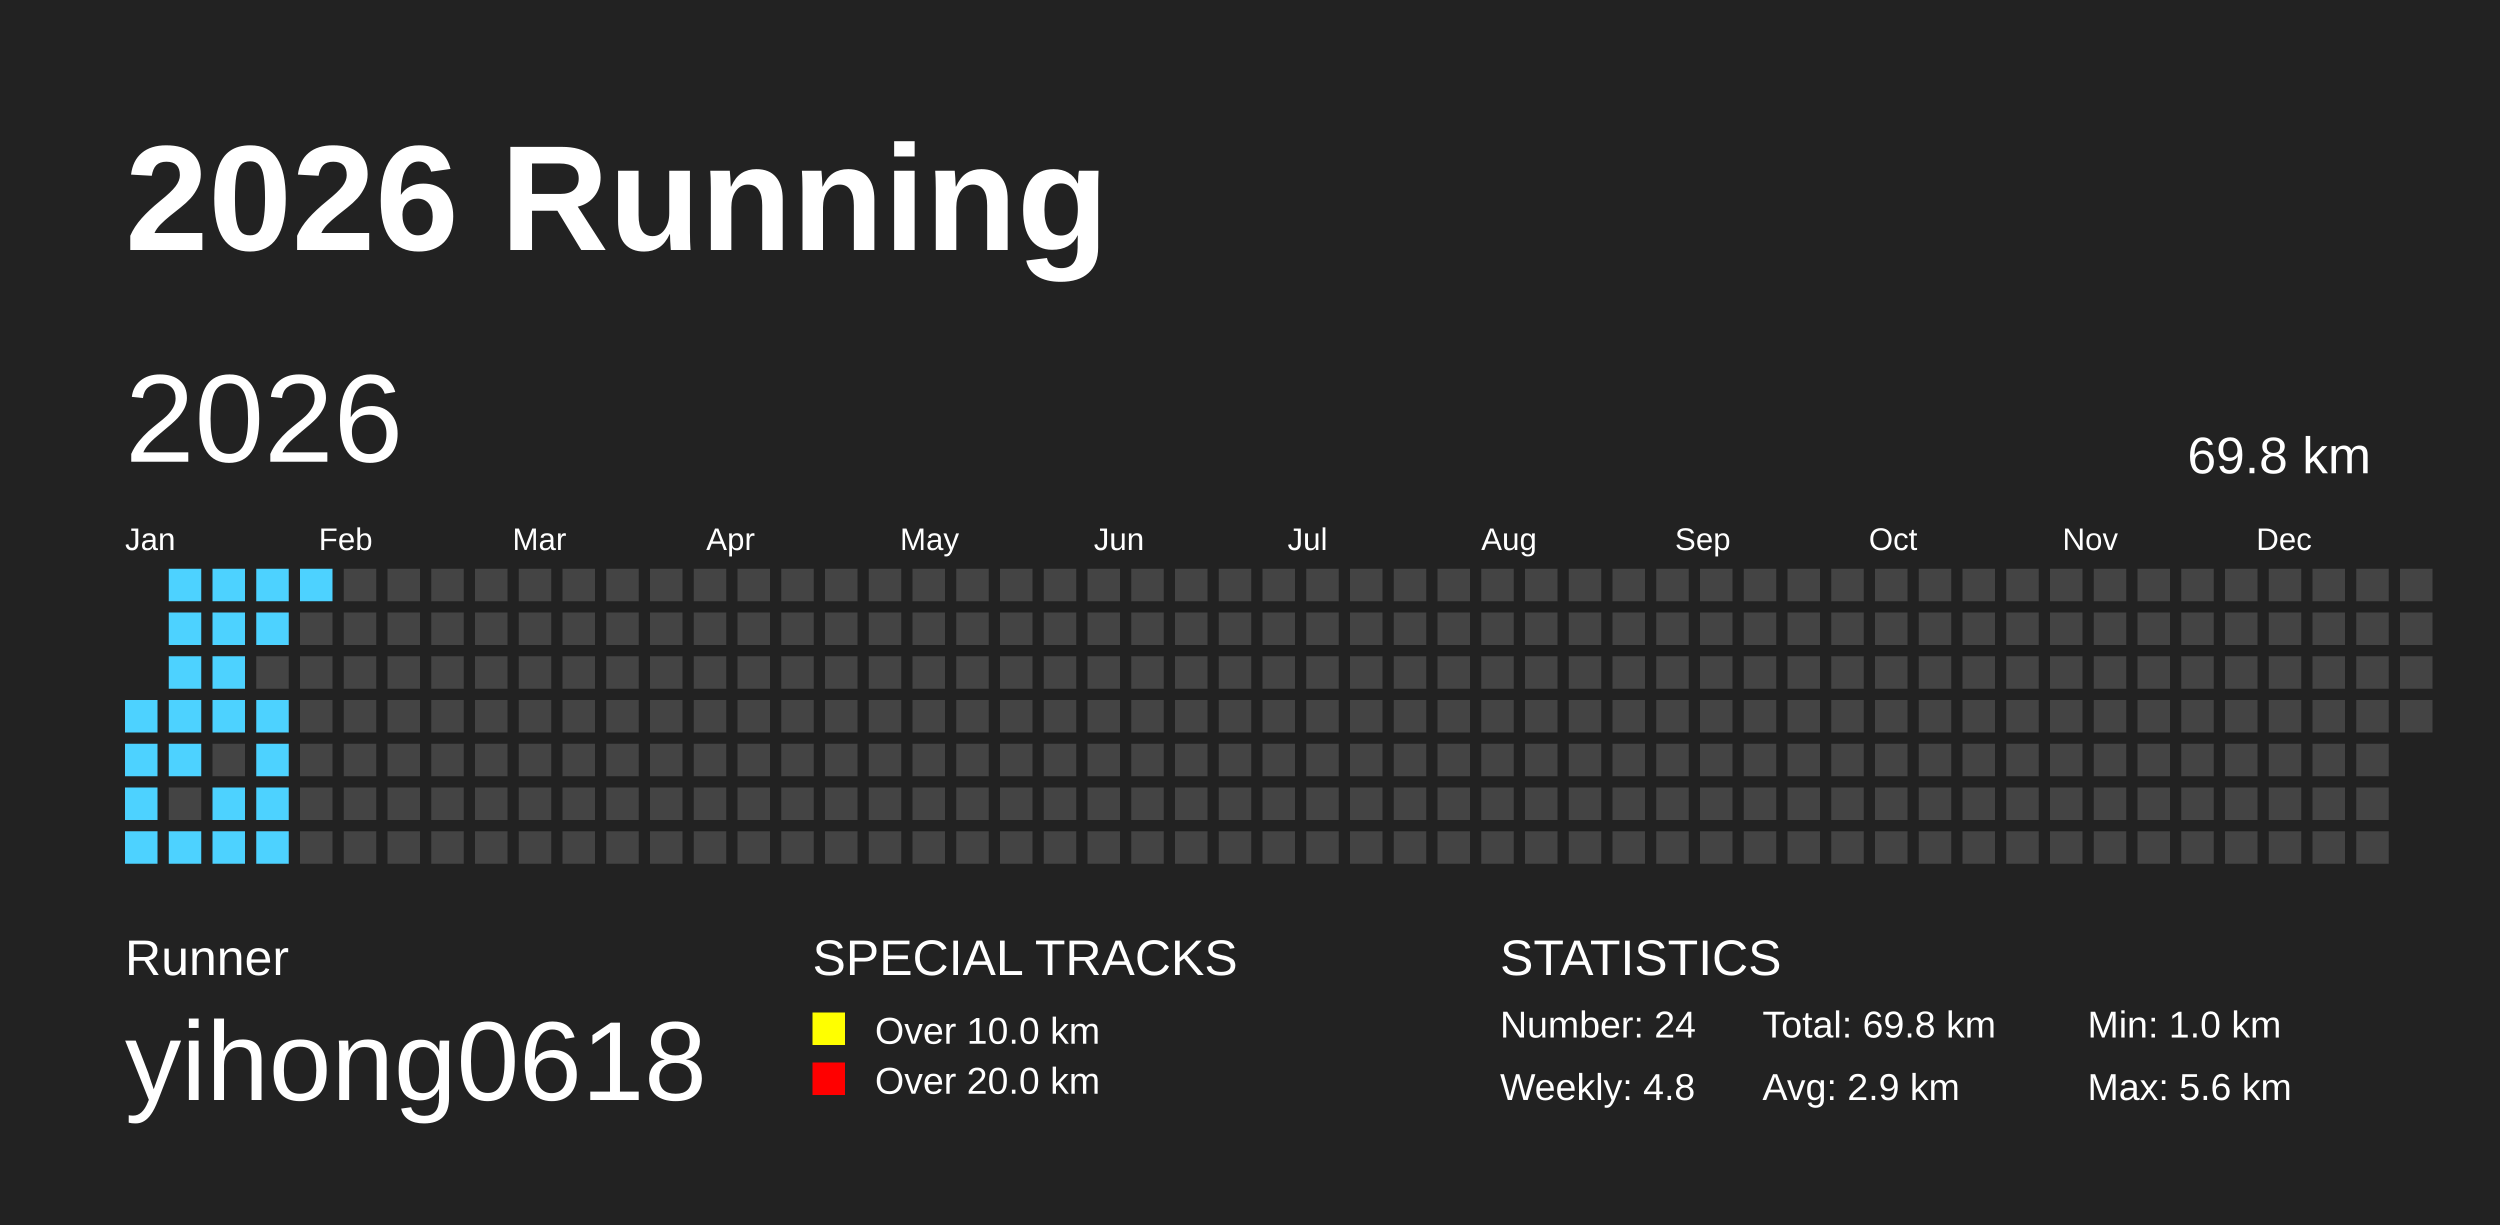
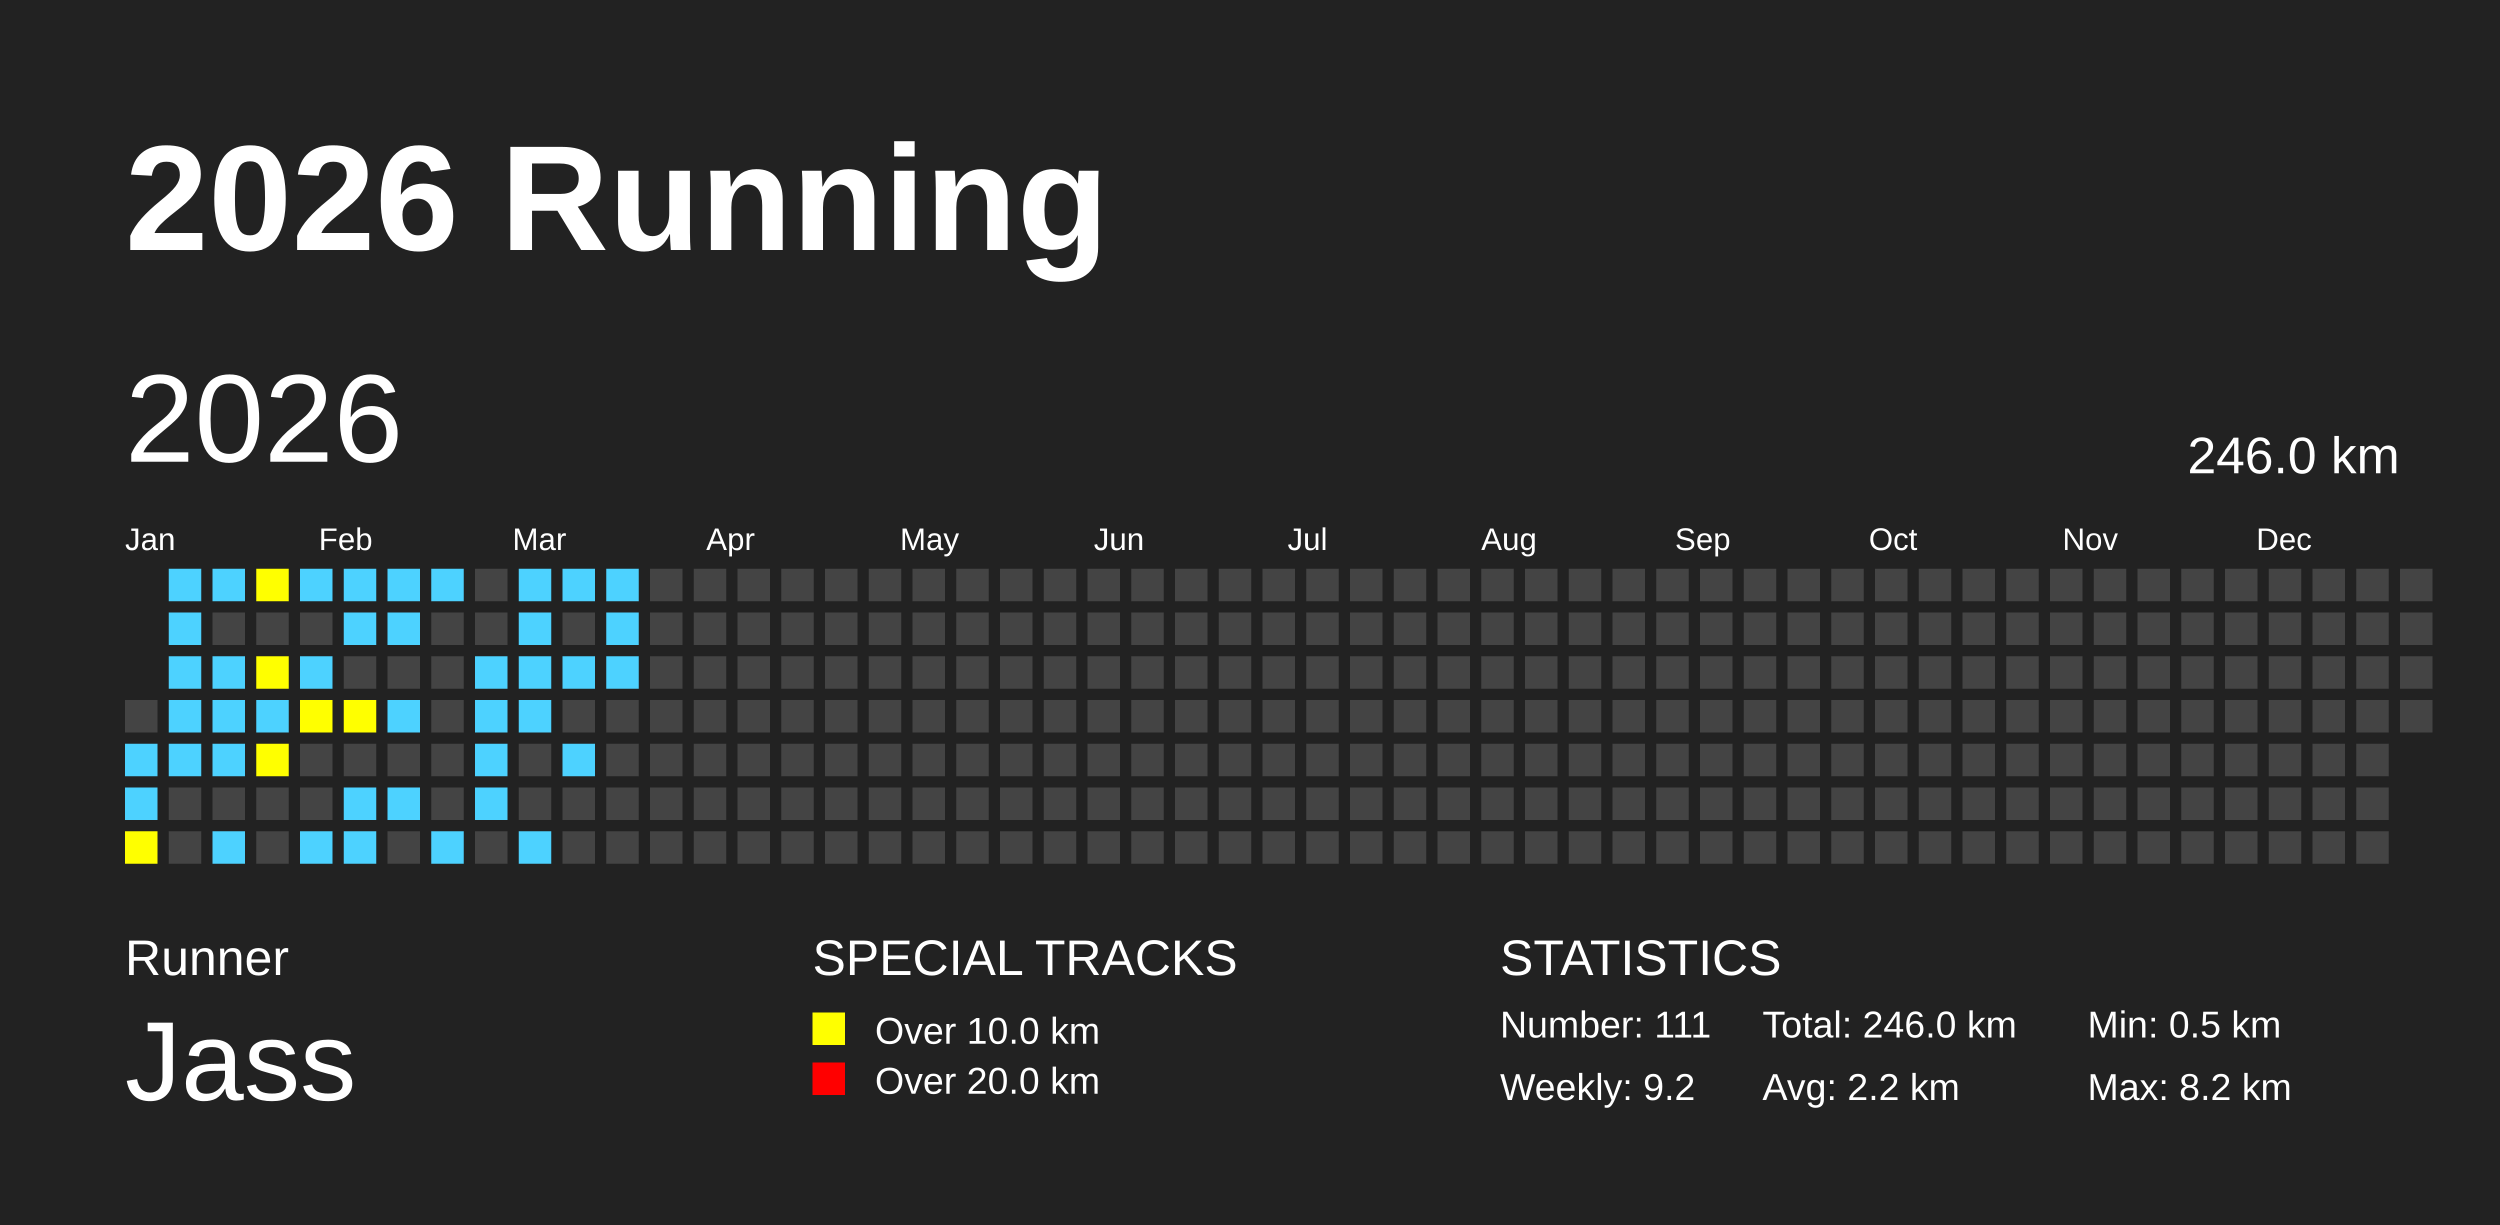
<svg xmlns="http://www.w3.org/2000/svg" baseProfile="full" height="98mm" version="1.1" viewBox="0,0,200,98" width="200mm">
  <defs />
  <rect fill="#222222" height="98" width="200" x="0" y="0" />
  <text fill="#FFFFFF" style="font-size:12px; font-family:Arial; font-weight:bold;" x="10" y="20">2026 Running</text>
  <text fill="#FFFFFF" style="font-size:4px; font-family:Arial" x="10" y="78">Runner</text>
-   <text fill="#FFFFFF" style="font-size:9px; font-family:Arial" x="10" y="88">yihong0618</text>
+   <text fill="#FFFFFF" style="font-size:9px; font-family:Arial" x="10" y="88">Jass</text>
  <text fill="#FFFFFF" style="font-size:4px; font-family:Arial" x="65" y="78">SPECIAL TRACKS</text>
  <rect fill="yellow" height="2.6" width="2.6" x="65" y="81" />
  <text fill="#FFFFFF" style="font-size:3px; font-family:Arial" x="70" y="83.5">Over 10.0 km</text>
  <rect fill="red" height="2.6" width="2.6" x="65" y="85" />
  <text fill="#FFFFFF" style="font-size:3px; font-family:Arial" x="70" y="87.5">Over 20.0 km</text>
  <text fill="#FFFFFF" style="font-size:4px; font-family:Arial" x="120" y="78">STATISTICS</text>
-   <text fill="#FFFFFF" style="font-size:3px; font-family:Arial" x="120" y="83">Number: 24</text>
-   <text fill="#FFFFFF" style="font-size:3px; font-family:Arial" x="120" y="88">Weekly: 4.8</text>
-   <text fill="#FFFFFF" style="font-size:3px; font-family:Arial" x="141" y="83">Total: 69.8 km</text>
-   <text fill="#FFFFFF" style="font-size:3px; font-family:Arial" x="141" y="88">Avg: 2.9 km</text>
-   <text fill="#FFFFFF" style="font-size:3px; font-family:Arial" x="167" y="83">Min: 1.0 km</text>
-   <text fill="#FFFFFF" style="font-size:3px; font-family:Arial" x="167" y="88">Max: 5.6 km</text>
+   <text fill="#FFFFFF" style="font-size:3px; font-family:Arial" x="120" y="83">Number: 111</text>
+   <text fill="#FFFFFF" style="font-size:3px; font-family:Arial" x="120" y="88">Weekly: 9.2</text>
+   <text fill="#FFFFFF" style="font-size:3px; font-family:Arial" x="141" y="83">Total: 246.0 km</text>
+   <text fill="#FFFFFF" style="font-size:3px; font-family:Arial" x="141" y="88">Avg: 2.2 km</text>
+   <text fill="#FFFFFF" style="font-size:3px; font-family:Arial" x="167" y="83">Min: 0.5 km</text>
+   <text fill="#FFFFFF" style="font-size:3px; font-family:Arial" x="167" y="88">Max: 8.2 km</text>
  <text dominant-baseline="hanging" fill="#FFFFFF" style="font-size:10.0px; font-family:Arial;" x="10" y="30">2026</text>
-   <text dominant-baseline="hanging" fill="#FFFFFF" style="font-size:4.125px; font-family:Arial;" x="175" y="35">69.8 km</text>
+   <text dominant-baseline="hanging" fill="#FFFFFF" style="font-size:4.125px; font-family:Arial;" x="175" y="35">246.0 km</text>
  <text fill="#FFFFFF" style="font-size:2.5px; font-family:Arial" x="10.0" y="44">Jan</text>
  <text fill="#FFFFFF" style="font-size:2.5px; font-family:Arial" x="25.5" y="44">Feb</text>
  <text fill="#FFFFFF" style="font-size:2.5px; font-family:Arial" x="41.0" y="44">Mar</text>
  <text fill="#FFFFFF" style="font-size:2.5px; font-family:Arial" x="56.5" y="44">Apr</text>
  <text fill="#FFFFFF" style="font-size:2.5px; font-family:Arial" x="72.0" y="44">May</text>
  <text fill="#FFFFFF" style="font-size:2.5px; font-family:Arial" x="87.5" y="44">Jun</text>
  <text fill="#FFFFFF" style="font-size:2.5px; font-family:Arial" x="103.0" y="44">Jul</text>
  <text fill="#FFFFFF" style="font-size:2.5px; font-family:Arial" x="118.5" y="44">Aug</text>
  <text fill="#FFFFFF" style="font-size:2.5px; font-family:Arial" x="134.0" y="44">Sep</text>
  <text fill="#FFFFFF" style="font-size:2.5px; font-family:Arial" x="149.5" y="44">Oct</text>
  <text fill="#FFFFFF" style="font-size:2.5px; font-family:Arial" x="165.0" y="44">Nov</text>
  <text fill="#FFFFFF" style="font-size:2.5px; font-family:Arial" x="180.5" y="44">Dec</text>
-   <rect fill="#4DD2FF" height="2.6" width="2.6" x="10.0" y="56.0" />
+   <rect fill="#444444" height="2.6" width="2.6" x="10.0" y="56.0" />
  <rect fill="#4DD2FF" height="2.6" width="2.6" x="10.0" y="59.5" />
  <rect fill="#4DD2FF" height="2.6" width="2.6" x="10.0" y="63.0" />
-   <rect fill="#4DD2FF" height="2.6" width="2.6" x="10.0" y="66.5" />
+   <rect fill="yellow" height="2.6" width="2.6" x="10.0" y="66.5" />
  <rect fill="#4DD2FF" height="2.6" width="2.6" x="13.5" y="45.5" />
  <rect fill="#4DD2FF" height="2.6" width="2.6" x="13.5" y="49.0" />
  <rect fill="#4DD2FF" height="2.6" width="2.6" x="13.5" y="52.5" />
  <rect fill="#4DD2FF" height="2.6" width="2.6" x="13.5" y="56.0" />
  <rect fill="#4DD2FF" height="2.6" width="2.6" x="13.5" y="59.5" />
  <rect fill="#444444" height="2.6" width="2.6" x="13.5" y="63.0" />
-   <rect fill="#4DD2FF" height="2.6" width="2.6" x="13.5" y="66.5" />
+   <rect fill="#444444" height="2.6" width="2.6" x="13.5" y="66.5" />
  <rect fill="#4DD2FF" height="2.6" width="2.6" x="17.0" y="45.5" />
-   <rect fill="#4DD2FF" height="2.6" width="2.6" x="17.0" y="49.0" />
+   <rect fill="#444444" height="2.6" width="2.6" x="17.0" y="49.0" />
  <rect fill="#4DD2FF" height="2.6" width="2.6" x="17.0" y="52.5" />
  <rect fill="#4DD2FF" height="2.6" width="2.6" x="17.0" y="56.0" />
-   <rect fill="#444444" height="2.6" width="2.6" x="17.0" y="59.5" />
-   <rect fill="#4DD2FF" height="2.6" width="2.6" x="17.0" y="63.0" />
+   <rect fill="#4DD2FF" height="2.6" width="2.6" x="17.0" y="59.5" />
+   <rect fill="#444444" height="2.6" width="2.6" x="17.0" y="63.0" />
  <rect fill="#4DD2FF" height="2.6" width="2.6" x="17.0" y="66.5" />
-   <rect fill="#4DD2FF" height="2.6" width="2.6" x="20.5" y="45.5" />
-   <rect fill="#4DD2FF" height="2.6" width="2.6" x="20.5" y="49.0" />
-   <rect fill="#444444" height="2.6" width="2.6" x="20.5" y="52.5" />
+   <rect fill="yellow" height="2.6" width="2.6" x="20.5" y="45.5" />
+   <rect fill="#444444" height="2.6" width="2.6" x="20.5" y="49.0" />
+   <rect fill="yellow" height="2.6" width="2.6" x="20.5" y="52.5" />
  <rect fill="#4DD2FF" height="2.6" width="2.6" x="20.5" y="56.0" />
-   <rect fill="#4DD2FF" height="2.6" width="2.6" x="20.5" y="59.5" />
-   <rect fill="#4DD2FF" height="2.6" width="2.6" x="20.5" y="63.0" />
-   <rect fill="#4DD2FF" height="2.6" width="2.6" x="20.5" y="66.5" />
+   <rect fill="yellow" height="2.6" width="2.6" x="20.5" y="59.5" />
+   <rect fill="#444444" height="2.6" width="2.6" x="20.5" y="63.0" />
+   <rect fill="#444444" height="2.6" width="2.6" x="20.5" y="66.5" />
  <rect fill="#4DD2FF" height="2.6" width="2.6" x="24.0" y="45.5" />
  <rect fill="#444444" height="2.6" width="2.6" x="24.0" y="49.0" />
-   <rect fill="#444444" height="2.6" width="2.6" x="24.0" y="52.5" />
-   <rect fill="#444444" height="2.6" width="2.6" x="24.0" y="56.0" />
+   <rect fill="#4DD2FF" height="2.6" width="2.6" x="24.0" y="52.5" />
+   <rect fill="yellow" height="2.6" width="2.6" x="24.0" y="56.0" />
  <rect fill="#444444" height="2.6" width="2.6" x="24.0" y="59.5" />
  <rect fill="#444444" height="2.6" width="2.6" x="24.0" y="63.0" />
-   <rect fill="#444444" height="2.6" width="2.6" x="24.0" y="66.5" />
-   <rect fill="#444444" height="2.6" width="2.6" x="27.5" y="45.5" />
-   <rect fill="#444444" height="2.6" width="2.6" x="27.5" y="49.0" />
+   <rect fill="#4DD2FF" height="2.6" width="2.6" x="24.0" y="66.5" />
+   <rect fill="#4DD2FF" height="2.6" width="2.6" x="27.5" y="45.5" />
+   <rect fill="#4DD2FF" height="2.6" width="2.6" x="27.5" y="49.0" />
  <rect fill="#444444" height="2.6" width="2.6" x="27.5" y="52.5" />
-   <rect fill="#444444" height="2.6" width="2.6" x="27.5" y="56.0" />
+   <rect fill="yellow" height="2.6" width="2.6" x="27.5" y="56.0" />
  <rect fill="#444444" height="2.6" width="2.6" x="27.5" y="59.5" />
-   <rect fill="#444444" height="2.6" width="2.6" x="27.5" y="63.0" />
-   <rect fill="#444444" height="2.6" width="2.6" x="27.5" y="66.5" />
-   <rect fill="#444444" height="2.6" width="2.6" x="31.0" y="45.5" />
-   <rect fill="#444444" height="2.6" width="2.6" x="31.0" y="49.0" />
+   <rect fill="#4DD2FF" height="2.6" width="2.6" x="27.5" y="63.0" />
+   <rect fill="#4DD2FF" height="2.6" width="2.6" x="27.5" y="66.5" />
+   <rect fill="#4DD2FF" height="2.6" width="2.6" x="31.0" y="45.5" />
+   <rect fill="#4DD2FF" height="2.6" width="2.6" x="31.0" y="49.0" />
  <rect fill="#444444" height="2.6" width="2.6" x="31.0" y="52.5" />
-   <rect fill="#444444" height="2.6" width="2.6" x="31.0" y="56.0" />
+   <rect fill="#4DD2FF" height="2.6" width="2.6" x="31.0" y="56.0" />
  <rect fill="#444444" height="2.6" width="2.6" x="31.0" y="59.5" />
-   <rect fill="#444444" height="2.6" width="2.6" x="31.0" y="63.0" />
+   <rect fill="#4DD2FF" height="2.6" width="2.6" x="31.0" y="63.0" />
  <rect fill="#444444" height="2.6" width="2.6" x="31.0" y="66.5" />
-   <rect fill="#444444" height="2.6" width="2.6" x="34.5" y="45.5" />
+   <rect fill="#4DD2FF" height="2.6" width="2.6" x="34.5" y="45.5" />
  <rect fill="#444444" height="2.6" width="2.6" x="34.5" y="49.0" />
  <rect fill="#444444" height="2.6" width="2.6" x="34.5" y="52.5" />
  <rect fill="#444444" height="2.6" width="2.6" x="34.5" y="56.0" />
  <rect fill="#444444" height="2.6" width="2.6" x="34.5" y="59.5" />
  <rect fill="#444444" height="2.6" width="2.6" x="34.5" y="63.0" />
-   <rect fill="#444444" height="2.6" width="2.6" x="34.5" y="66.5" />
+   <rect fill="#4DD2FF" height="2.6" width="2.6" x="34.5" y="66.5" />
  <rect fill="#444444" height="2.6" width="2.6" x="38.0" y="45.5" />
  <rect fill="#444444" height="2.6" width="2.6" x="38.0" y="49.0" />
-   <rect fill="#444444" height="2.6" width="2.6" x="38.0" y="52.5" />
-   <rect fill="#444444" height="2.6" width="2.6" x="38.0" y="56.0" />
-   <rect fill="#444444" height="2.6" width="2.6" x="38.0" y="59.5" />
-   <rect fill="#444444" height="2.6" width="2.6" x="38.0" y="63.0" />
+   <rect fill="#4DD2FF" height="2.6" width="2.6" x="38.0" y="52.5" />
+   <rect fill="#4DD2FF" height="2.6" width="2.6" x="38.0" y="56.0" />
+   <rect fill="#4DD2FF" height="2.6" width="2.6" x="38.0" y="59.5" />
+   <rect fill="#4DD2FF" height="2.6" width="2.6" x="38.0" y="63.0" />
  <rect fill="#444444" height="2.6" width="2.6" x="38.0" y="66.5" />
-   <rect fill="#444444" height="2.6" width="2.6" x="41.5" y="45.5" />
-   <rect fill="#444444" height="2.6" width="2.6" x="41.5" y="49.0" />
-   <rect fill="#444444" height="2.6" width="2.6" x="41.5" y="52.5" />
-   <rect fill="#444444" height="2.6" width="2.6" x="41.5" y="56.0" />
+   <rect fill="#4DD2FF" height="2.6" width="2.6" x="41.5" y="45.5" />
+   <rect fill="#4DD2FF" height="2.6" width="2.6" x="41.5" y="49.0" />
+   <rect fill="#4DD2FF" height="2.6" width="2.6" x="41.5" y="52.5" />
+   <rect fill="#4DD2FF" height="2.6" width="2.6" x="41.5" y="56.0" />
  <rect fill="#444444" height="2.6" width="2.6" x="41.5" y="59.5" />
  <rect fill="#444444" height="2.6" width="2.6" x="41.5" y="63.0" />
-   <rect fill="#444444" height="2.6" width="2.6" x="41.5" y="66.5" />
-   <rect fill="#444444" height="2.6" width="2.6" x="45.0" y="45.5" />
+   <rect fill="#4DD2FF" height="2.6" width="2.6" x="41.5" y="66.5" />
+   <rect fill="#4DD2FF" height="2.6" width="2.6" x="45.0" y="45.5" />
  <rect fill="#444444" height="2.6" width="2.6" x="45.0" y="49.0" />
-   <rect fill="#444444" height="2.6" width="2.6" x="45.0" y="52.5" />
+   <rect fill="#4DD2FF" height="2.6" width="2.6" x="45.0" y="52.5" />
  <rect fill="#444444" height="2.6" width="2.6" x="45.0" y="56.0" />
-   <rect fill="#444444" height="2.6" width="2.6" x="45.0" y="59.5" />
+   <rect fill="#4DD2FF" height="2.6" width="2.6" x="45.0" y="59.5" />
  <rect fill="#444444" height="2.6" width="2.6" x="45.0" y="63.0" />
  <rect fill="#444444" height="2.6" width="2.6" x="45.0" y="66.5" />
-   <rect fill="#444444" height="2.6" width="2.6" x="48.5" y="45.5" />
-   <rect fill="#444444" height="2.6" width="2.6" x="48.5" y="49.0" />
-   <rect fill="#444444" height="2.6" width="2.6" x="48.5" y="52.5" />
+   <rect fill="#4DD2FF" height="2.6" width="2.6" x="48.5" y="45.5" />
+   <rect fill="#4DD2FF" height="2.6" width="2.6" x="48.5" y="49.0" />
+   <rect fill="#4DD2FF" height="2.6" width="2.6" x="48.5" y="52.5" />
  <rect fill="#444444" height="2.6" width="2.6" x="48.5" y="56.0" />
  <rect fill="#444444" height="2.6" width="2.6" x="48.5" y="59.5" />
  <rect fill="#444444" height="2.6" width="2.6" x="48.5" y="63.0" />
  <rect fill="#444444" height="2.6" width="2.6" x="48.5" y="66.5" />
  <rect fill="#444444" height="2.6" width="2.6" x="52.0" y="45.5" />
  <rect fill="#444444" height="2.6" width="2.6" x="52.0" y="49.0" />
  <rect fill="#444444" height="2.6" width="2.6" x="52.0" y="52.5" />
  <rect fill="#444444" height="2.6" width="2.6" x="52.0" y="56.0" />
  <rect fill="#444444" height="2.6" width="2.6" x="52.0" y="59.5" />
  <rect fill="#444444" height="2.6" width="2.6" x="52.0" y="63.0" />
  <rect fill="#444444" height="2.6" width="2.6" x="52.0" y="66.5" />
  <rect fill="#444444" height="2.6" width="2.6" x="55.5" y="45.5" />
  <rect fill="#444444" height="2.6" width="2.6" x="55.5" y="49.0" />
  <rect fill="#444444" height="2.6" width="2.6" x="55.5" y="52.5" />
  <rect fill="#444444" height="2.6" width="2.6" x="55.5" y="56.0" />
  <rect fill="#444444" height="2.6" width="2.6" x="55.5" y="59.5" />
  <rect fill="#444444" height="2.6" width="2.6" x="55.5" y="63.0" />
  <rect fill="#444444" height="2.6" width="2.6" x="55.5" y="66.5" />
  <rect fill="#444444" height="2.6" width="2.6" x="59.0" y="45.5" />
  <rect fill="#444444" height="2.6" width="2.6" x="59.0" y="49.0" />
  <rect fill="#444444" height="2.6" width="2.6" x="59.0" y="52.5" />
  <rect fill="#444444" height="2.6" width="2.6" x="59.0" y="56.0" />
  <rect fill="#444444" height="2.6" width="2.6" x="59.0" y="59.5" />
  <rect fill="#444444" height="2.6" width="2.6" x="59.0" y="63.0" />
  <rect fill="#444444" height="2.6" width="2.6" x="59.0" y="66.5" />
  <rect fill="#444444" height="2.6" width="2.6" x="62.5" y="45.5" />
  <rect fill="#444444" height="2.6" width="2.6" x="62.5" y="49.0" />
  <rect fill="#444444" height="2.6" width="2.6" x="62.5" y="52.5" />
  <rect fill="#444444" height="2.6" width="2.6" x="62.5" y="56.0" />
  <rect fill="#444444" height="2.6" width="2.6" x="62.5" y="59.5" />
  <rect fill="#444444" height="2.6" width="2.6" x="62.5" y="63.0" />
  <rect fill="#444444" height="2.6" width="2.6" x="62.5" y="66.5" />
  <rect fill="#444444" height="2.6" width="2.6" x="66.0" y="45.5" />
  <rect fill="#444444" height="2.6" width="2.6" x="66.0" y="49.0" />
  <rect fill="#444444" height="2.6" width="2.6" x="66.0" y="52.5" />
  <rect fill="#444444" height="2.6" width="2.6" x="66.0" y="56.0" />
  <rect fill="#444444" height="2.6" width="2.6" x="66.0" y="59.5" />
  <rect fill="#444444" height="2.6" width="2.6" x="66.0" y="63.0" />
  <rect fill="#444444" height="2.6" width="2.6" x="66.0" y="66.5" />
  <rect fill="#444444" height="2.6" width="2.6" x="69.5" y="45.5" />
  <rect fill="#444444" height="2.6" width="2.6" x="69.5" y="49.0" />
  <rect fill="#444444" height="2.6" width="2.6" x="69.5" y="52.5" />
  <rect fill="#444444" height="2.6" width="2.6" x="69.5" y="56.0" />
  <rect fill="#444444" height="2.6" width="2.6" x="69.5" y="59.5" />
  <rect fill="#444444" height="2.6" width="2.6" x="69.5" y="63.0" />
  <rect fill="#444444" height="2.6" width="2.6" x="69.5" y="66.5" />
  <rect fill="#444444" height="2.6" width="2.6" x="73.0" y="45.5" />
  <rect fill="#444444" height="2.6" width="2.6" x="73.0" y="49.0" />
  <rect fill="#444444" height="2.6" width="2.6" x="73.0" y="52.5" />
  <rect fill="#444444" height="2.6" width="2.6" x="73.0" y="56.0" />
  <rect fill="#444444" height="2.6" width="2.6" x="73.0" y="59.5" />
  <rect fill="#444444" height="2.6" width="2.6" x="73.0" y="63.0" />
  <rect fill="#444444" height="2.6" width="2.6" x="73.0" y="66.5" />
  <rect fill="#444444" height="2.6" width="2.6" x="76.5" y="45.5" />
  <rect fill="#444444" height="2.6" width="2.6" x="76.5" y="49.0" />
  <rect fill="#444444" height="2.6" width="2.6" x="76.5" y="52.5" />
  <rect fill="#444444" height="2.6" width="2.6" x="76.5" y="56.0" />
  <rect fill="#444444" height="2.6" width="2.6" x="76.5" y="59.5" />
  <rect fill="#444444" height="2.6" width="2.6" x="76.5" y="63.0" />
  <rect fill="#444444" height="2.6" width="2.6" x="76.5" y="66.5" />
  <rect fill="#444444" height="2.6" width="2.6" x="80.0" y="45.5" />
  <rect fill="#444444" height="2.6" width="2.6" x="80.0" y="49.0" />
  <rect fill="#444444" height="2.6" width="2.6" x="80.0" y="52.5" />
  <rect fill="#444444" height="2.6" width="2.6" x="80.0" y="56.0" />
  <rect fill="#444444" height="2.6" width="2.6" x="80.0" y="59.5" />
  <rect fill="#444444" height="2.6" width="2.6" x="80.0" y="63.0" />
  <rect fill="#444444" height="2.6" width="2.6" x="80.0" y="66.5" />
  <rect fill="#444444" height="2.6" width="2.6" x="83.5" y="45.5" />
  <rect fill="#444444" height="2.6" width="2.6" x="83.5" y="49.0" />
  <rect fill="#444444" height="2.6" width="2.6" x="83.5" y="52.5" />
  <rect fill="#444444" height="2.6" width="2.6" x="83.5" y="56.0" />
  <rect fill="#444444" height="2.6" width="2.6" x="83.5" y="59.5" />
  <rect fill="#444444" height="2.6" width="2.6" x="83.5" y="63.0" />
  <rect fill="#444444" height="2.6" width="2.6" x="83.5" y="66.5" />
  <rect fill="#444444" height="2.6" width="2.6" x="87.0" y="45.5" />
  <rect fill="#444444" height="2.6" width="2.6" x="87.0" y="49.0" />
  <rect fill="#444444" height="2.6" width="2.6" x="87.0" y="52.5" />
  <rect fill="#444444" height="2.6" width="2.6" x="87.0" y="56.0" />
  <rect fill="#444444" height="2.6" width="2.6" x="87.0" y="59.5" />
  <rect fill="#444444" height="2.6" width="2.6" x="87.0" y="63.0" />
  <rect fill="#444444" height="2.6" width="2.6" x="87.0" y="66.5" />
  <rect fill="#444444" height="2.6" width="2.6" x="90.5" y="45.5" />
  <rect fill="#444444" height="2.6" width="2.6" x="90.5" y="49.0" />
  <rect fill="#444444" height="2.6" width="2.6" x="90.5" y="52.5" />
  <rect fill="#444444" height="2.6" width="2.6" x="90.5" y="56.0" />
  <rect fill="#444444" height="2.6" width="2.6" x="90.5" y="59.5" />
  <rect fill="#444444" height="2.6" width="2.6" x="90.5" y="63.0" />
  <rect fill="#444444" height="2.6" width="2.6" x="90.5" y="66.5" />
  <rect fill="#444444" height="2.6" width="2.6" x="94.0" y="45.5" />
  <rect fill="#444444" height="2.6" width="2.6" x="94.0" y="49.0" />
  <rect fill="#444444" height="2.6" width="2.6" x="94.0" y="52.5" />
  <rect fill="#444444" height="2.6" width="2.6" x="94.0" y="56.0" />
  <rect fill="#444444" height="2.6" width="2.6" x="94.0" y="59.5" />
  <rect fill="#444444" height="2.6" width="2.6" x="94.0" y="63.0" />
  <rect fill="#444444" height="2.6" width="2.6" x="94.0" y="66.5" />
  <rect fill="#444444" height="2.6" width="2.6" x="97.5" y="45.5" />
  <rect fill="#444444" height="2.6" width="2.6" x="97.5" y="49.0" />
  <rect fill="#444444" height="2.6" width="2.6" x="97.5" y="52.5" />
  <rect fill="#444444" height="2.6" width="2.6" x="97.5" y="56.0" />
  <rect fill="#444444" height="2.6" width="2.6" x="97.5" y="59.5" />
  <rect fill="#444444" height="2.6" width="2.6" x="97.5" y="63.0" />
  <rect fill="#444444" height="2.6" width="2.6" x="97.5" y="66.5" />
  <rect fill="#444444" height="2.6" width="2.6" x="101.0" y="45.5" />
  <rect fill="#444444" height="2.6" width="2.6" x="101.0" y="49.0" />
  <rect fill="#444444" height="2.6" width="2.6" x="101.0" y="52.5" />
  <rect fill="#444444" height="2.6" width="2.6" x="101.0" y="56.0" />
  <rect fill="#444444" height="2.6" width="2.6" x="101.0" y="59.5" />
  <rect fill="#444444" height="2.6" width="2.6" x="101.0" y="63.0" />
  <rect fill="#444444" height="2.6" width="2.6" x="101.0" y="66.5" />
  <rect fill="#444444" height="2.6" width="2.6" x="104.5" y="45.5" />
  <rect fill="#444444" height="2.6" width="2.6" x="104.5" y="49.0" />
  <rect fill="#444444" height="2.6" width="2.6" x="104.5" y="52.5" />
  <rect fill="#444444" height="2.6" width="2.6" x="104.5" y="56.0" />
  <rect fill="#444444" height="2.6" width="2.6" x="104.5" y="59.5" />
  <rect fill="#444444" height="2.6" width="2.6" x="104.5" y="63.0" />
  <rect fill="#444444" height="2.6" width="2.6" x="104.5" y="66.5" />
  <rect fill="#444444" height="2.6" width="2.6" x="108.0" y="45.5" />
  <rect fill="#444444" height="2.6" width="2.6" x="108.0" y="49.0" />
  <rect fill="#444444" height="2.6" width="2.6" x="108.0" y="52.5" />
  <rect fill="#444444" height="2.6" width="2.6" x="108.0" y="56.0" />
  <rect fill="#444444" height="2.6" width="2.6" x="108.0" y="59.5" />
  <rect fill="#444444" height="2.6" width="2.6" x="108.0" y="63.0" />
  <rect fill="#444444" height="2.6" width="2.6" x="108.0" y="66.5" />
  <rect fill="#444444" height="2.6" width="2.6" x="111.5" y="45.5" />
  <rect fill="#444444" height="2.6" width="2.6" x="111.5" y="49.0" />
  <rect fill="#444444" height="2.6" width="2.6" x="111.5" y="52.5" />
  <rect fill="#444444" height="2.6" width="2.6" x="111.5" y="56.0" />
  <rect fill="#444444" height="2.6" width="2.6" x="111.5" y="59.5" />
  <rect fill="#444444" height="2.6" width="2.6" x="111.5" y="63.0" />
  <rect fill="#444444" height="2.6" width="2.6" x="111.5" y="66.5" />
  <rect fill="#444444" height="2.6" width="2.6" x="115.0" y="45.5" />
  <rect fill="#444444" height="2.6" width="2.6" x="115.0" y="49.0" />
  <rect fill="#444444" height="2.6" width="2.6" x="115.0" y="52.5" />
  <rect fill="#444444" height="2.6" width="2.6" x="115.0" y="56.0" />
  <rect fill="#444444" height="2.6" width="2.6" x="115.0" y="59.5" />
  <rect fill="#444444" height="2.6" width="2.6" x="115.0" y="63.0" />
  <rect fill="#444444" height="2.6" width="2.6" x="115.0" y="66.5" />
  <rect fill="#444444" height="2.6" width="2.6" x="118.5" y="45.5" />
  <rect fill="#444444" height="2.6" width="2.6" x="118.5" y="49.0" />
  <rect fill="#444444" height="2.6" width="2.6" x="118.5" y="52.5" />
  <rect fill="#444444" height="2.6" width="2.6" x="118.5" y="56.0" />
  <rect fill="#444444" height="2.6" width="2.6" x="118.5" y="59.5" />
  <rect fill="#444444" height="2.6" width="2.6" x="118.5" y="63.0" />
  <rect fill="#444444" height="2.6" width="2.6" x="118.5" y="66.5" />
  <rect fill="#444444" height="2.6" width="2.6" x="122.0" y="45.5" />
  <rect fill="#444444" height="2.6" width="2.6" x="122.0" y="49.0" />
  <rect fill="#444444" height="2.6" width="2.6" x="122.0" y="52.5" />
  <rect fill="#444444" height="2.6" width="2.6" x="122.0" y="56.0" />
  <rect fill="#444444" height="2.6" width="2.6" x="122.0" y="59.5" />
  <rect fill="#444444" height="2.6" width="2.6" x="122.0" y="63.0" />
  <rect fill="#444444" height="2.6" width="2.6" x="122.0" y="66.5" />
  <rect fill="#444444" height="2.6" width="2.6" x="125.5" y="45.5" />
  <rect fill="#444444" height="2.6" width="2.6" x="125.5" y="49.0" />
  <rect fill="#444444" height="2.6" width="2.6" x="125.5" y="52.5" />
  <rect fill="#444444" height="2.6" width="2.6" x="125.5" y="56.0" />
  <rect fill="#444444" height="2.6" width="2.6" x="125.5" y="59.5" />
  <rect fill="#444444" height="2.6" width="2.6" x="125.5" y="63.0" />
  <rect fill="#444444" height="2.6" width="2.6" x="125.5" y="66.5" />
  <rect fill="#444444" height="2.6" width="2.6" x="129.0" y="45.5" />
  <rect fill="#444444" height="2.6" width="2.6" x="129.0" y="49.0" />
  <rect fill="#444444" height="2.6" width="2.6" x="129.0" y="52.5" />
  <rect fill="#444444" height="2.6" width="2.6" x="129.0" y="56.0" />
  <rect fill="#444444" height="2.6" width="2.6" x="129.0" y="59.5" />
  <rect fill="#444444" height="2.6" width="2.6" x="129.0" y="63.0" />
  <rect fill="#444444" height="2.6" width="2.6" x="129.0" y="66.5" />
  <rect fill="#444444" height="2.6" width="2.6" x="132.5" y="45.5" />
  <rect fill="#444444" height="2.6" width="2.6" x="132.5" y="49.0" />
  <rect fill="#444444" height="2.6" width="2.6" x="132.5" y="52.5" />
  <rect fill="#444444" height="2.6" width="2.6" x="132.5" y="56.0" />
  <rect fill="#444444" height="2.6" width="2.6" x="132.5" y="59.5" />
  <rect fill="#444444" height="2.6" width="2.6" x="132.5" y="63.0" />
  <rect fill="#444444" height="2.6" width="2.6" x="132.5" y="66.5" />
  <rect fill="#444444" height="2.6" width="2.6" x="136.0" y="45.5" />
  <rect fill="#444444" height="2.6" width="2.6" x="136.0" y="49.0" />
  <rect fill="#444444" height="2.6" width="2.6" x="136.0" y="52.5" />
  <rect fill="#444444" height="2.6" width="2.6" x="136.0" y="56.0" />
  <rect fill="#444444" height="2.6" width="2.6" x="136.0" y="59.5" />
  <rect fill="#444444" height="2.6" width="2.6" x="136.0" y="63.0" />
  <rect fill="#444444" height="2.6" width="2.6" x="136.0" y="66.5" />
  <rect fill="#444444" height="2.6" width="2.6" x="139.5" y="45.5" />
  <rect fill="#444444" height="2.6" width="2.6" x="139.5" y="49.0" />
  <rect fill="#444444" height="2.6" width="2.6" x="139.5" y="52.5" />
  <rect fill="#444444" height="2.6" width="2.6" x="139.5" y="56.0" />
  <rect fill="#444444" height="2.6" width="2.6" x="139.5" y="59.5" />
  <rect fill="#444444" height="2.6" width="2.6" x="139.5" y="63.0" />
  <rect fill="#444444" height="2.6" width="2.6" x="139.5" y="66.5" />
  <rect fill="#444444" height="2.6" width="2.6" x="143.0" y="45.5" />
  <rect fill="#444444" height="2.6" width="2.6" x="143.0" y="49.0" />
  <rect fill="#444444" height="2.6" width="2.6" x="143.0" y="52.5" />
  <rect fill="#444444" height="2.6" width="2.6" x="143.0" y="56.0" />
  <rect fill="#444444" height="2.6" width="2.6" x="143.0" y="59.5" />
  <rect fill="#444444" height="2.6" width="2.6" x="143.0" y="63.0" />
  <rect fill="#444444" height="2.6" width="2.6" x="143.0" y="66.5" />
  <rect fill="#444444" height="2.6" width="2.6" x="146.5" y="45.5" />
  <rect fill="#444444" height="2.6" width="2.6" x="146.5" y="49.0" />
  <rect fill="#444444" height="2.6" width="2.6" x="146.5" y="52.5" />
  <rect fill="#444444" height="2.6" width="2.6" x="146.5" y="56.0" />
  <rect fill="#444444" height="2.6" width="2.6" x="146.5" y="59.5" />
  <rect fill="#444444" height="2.6" width="2.6" x="146.5" y="63.0" />
  <rect fill="#444444" height="2.6" width="2.6" x="146.5" y="66.5" />
  <rect fill="#444444" height="2.6" width="2.6" x="150.0" y="45.5" />
  <rect fill="#444444" height="2.6" width="2.6" x="150.0" y="49.0" />
  <rect fill="#444444" height="2.6" width="2.6" x="150.0" y="52.5" />
  <rect fill="#444444" height="2.6" width="2.6" x="150.0" y="56.0" />
  <rect fill="#444444" height="2.6" width="2.6" x="150.0" y="59.5" />
  <rect fill="#444444" height="2.6" width="2.6" x="150.0" y="63.0" />
  <rect fill="#444444" height="2.6" width="2.6" x="150.0" y="66.5" />
  <rect fill="#444444" height="2.6" width="2.6" x="153.5" y="45.5" />
  <rect fill="#444444" height="2.6" width="2.6" x="153.5" y="49.0" />
  <rect fill="#444444" height="2.6" width="2.6" x="153.5" y="52.5" />
  <rect fill="#444444" height="2.6" width="2.6" x="153.5" y="56.0" />
  <rect fill="#444444" height="2.6" width="2.6" x="153.5" y="59.5" />
  <rect fill="#444444" height="2.6" width="2.6" x="153.5" y="63.0" />
  <rect fill="#444444" height="2.6" width="2.6" x="153.5" y="66.5" />
  <rect fill="#444444" height="2.6" width="2.6" x="157.0" y="45.5" />
  <rect fill="#444444" height="2.6" width="2.6" x="157.0" y="49.0" />
  <rect fill="#444444" height="2.6" width="2.6" x="157.0" y="52.5" />
  <rect fill="#444444" height="2.6" width="2.6" x="157.0" y="56.0" />
  <rect fill="#444444" height="2.6" width="2.6" x="157.0" y="59.5" />
  <rect fill="#444444" height="2.6" width="2.6" x="157.0" y="63.0" />
  <rect fill="#444444" height="2.6" width="2.6" x="157.0" y="66.5" />
  <rect fill="#444444" height="2.6" width="2.6" x="160.5" y="45.5" />
  <rect fill="#444444" height="2.6" width="2.6" x="160.5" y="49.0" />
  <rect fill="#444444" height="2.6" width="2.6" x="160.5" y="52.5" />
  <rect fill="#444444" height="2.6" width="2.6" x="160.5" y="56.0" />
  <rect fill="#444444" height="2.6" width="2.6" x="160.5" y="59.5" />
  <rect fill="#444444" height="2.6" width="2.6" x="160.5" y="63.0" />
  <rect fill="#444444" height="2.6" width="2.6" x="160.5" y="66.5" />
  <rect fill="#444444" height="2.6" width="2.6" x="164.0" y="45.5" />
  <rect fill="#444444" height="2.6" width="2.6" x="164.0" y="49.0" />
  <rect fill="#444444" height="2.6" width="2.6" x="164.0" y="52.5" />
  <rect fill="#444444" height="2.6" width="2.6" x="164.0" y="56.0" />
  <rect fill="#444444" height="2.6" width="2.6" x="164.0" y="59.5" />
  <rect fill="#444444" height="2.6" width="2.6" x="164.0" y="63.0" />
  <rect fill="#444444" height="2.6" width="2.6" x="164.0" y="66.5" />
  <rect fill="#444444" height="2.6" width="2.6" x="167.5" y="45.5" />
  <rect fill="#444444" height="2.6" width="2.6" x="167.5" y="49.0" />
  <rect fill="#444444" height="2.6" width="2.6" x="167.5" y="52.5" />
  <rect fill="#444444" height="2.6" width="2.6" x="167.5" y="56.0" />
  <rect fill="#444444" height="2.6" width="2.6" x="167.5" y="59.5" />
  <rect fill="#444444" height="2.6" width="2.6" x="167.5" y="63.0" />
  <rect fill="#444444" height="2.6" width="2.6" x="167.5" y="66.5" />
  <rect fill="#444444" height="2.6" width="2.6" x="171.0" y="45.5" />
  <rect fill="#444444" height="2.6" width="2.6" x="171.0" y="49.0" />
  <rect fill="#444444" height="2.6" width="2.6" x="171.0" y="52.5" />
  <rect fill="#444444" height="2.6" width="2.6" x="171.0" y="56.0" />
  <rect fill="#444444" height="2.6" width="2.6" x="171.0" y="59.5" />
  <rect fill="#444444" height="2.6" width="2.6" x="171.0" y="63.0" />
  <rect fill="#444444" height="2.6" width="2.6" x="171.0" y="66.5" />
  <rect fill="#444444" height="2.6" width="2.6" x="174.5" y="45.5" />
  <rect fill="#444444" height="2.6" width="2.6" x="174.5" y="49.0" />
  <rect fill="#444444" height="2.6" width="2.6" x="174.5" y="52.5" />
  <rect fill="#444444" height="2.6" width="2.6" x="174.5" y="56.0" />
  <rect fill="#444444" height="2.6" width="2.6" x="174.5" y="59.5" />
  <rect fill="#444444" height="2.6" width="2.6" x="174.5" y="63.0" />
  <rect fill="#444444" height="2.6" width="2.6" x="174.5" y="66.5" />
  <rect fill="#444444" height="2.6" width="2.6" x="178.0" y="45.5" />
  <rect fill="#444444" height="2.6" width="2.6" x="178.0" y="49.0" />
  <rect fill="#444444" height="2.6" width="2.6" x="178.0" y="52.5" />
  <rect fill="#444444" height="2.6" width="2.6" x="178.0" y="56.0" />
  <rect fill="#444444" height="2.6" width="2.6" x="178.0" y="59.5" />
  <rect fill="#444444" height="2.6" width="2.6" x="178.0" y="63.0" />
  <rect fill="#444444" height="2.6" width="2.6" x="178.0" y="66.5" />
  <rect fill="#444444" height="2.6" width="2.6" x="181.5" y="45.5" />
  <rect fill="#444444" height="2.6" width="2.6" x="181.5" y="49.0" />
  <rect fill="#444444" height="2.6" width="2.6" x="181.5" y="52.5" />
  <rect fill="#444444" height="2.6" width="2.6" x="181.5" y="56.0" />
  <rect fill="#444444" height="2.6" width="2.6" x="181.5" y="59.5" />
  <rect fill="#444444" height="2.6" width="2.6" x="181.5" y="63.0" />
  <rect fill="#444444" height="2.6" width="2.6" x="181.5" y="66.5" />
  <rect fill="#444444" height="2.6" width="2.6" x="185.0" y="45.5" />
  <rect fill="#444444" height="2.6" width="2.6" x="185.0" y="49.0" />
  <rect fill="#444444" height="2.6" width="2.6" x="185.0" y="52.5" />
  <rect fill="#444444" height="2.6" width="2.6" x="185.0" y="56.0" />
  <rect fill="#444444" height="2.6" width="2.6" x="185.0" y="59.5" />
  <rect fill="#444444" height="2.6" width="2.6" x="185.0" y="63.0" />
  <rect fill="#444444" height="2.6" width="2.6" x="185.0" y="66.5" />
  <rect fill="#444444" height="2.6" width="2.6" x="188.5" y="45.5" />
  <rect fill="#444444" height="2.6" width="2.6" x="188.5" y="49.0" />
  <rect fill="#444444" height="2.6" width="2.6" x="188.5" y="52.5" />
  <rect fill="#444444" height="2.6" width="2.6" x="188.5" y="56.0" />
  <rect fill="#444444" height="2.6" width="2.6" x="188.5" y="59.5" />
  <rect fill="#444444" height="2.6" width="2.6" x="188.5" y="63.0" />
  <rect fill="#444444" height="2.6" width="2.6" x="188.5" y="66.5" />
  <rect fill="#444444" height="2.6" width="2.6" x="192.0" y="45.5" />
  <rect fill="#444444" height="2.6" width="2.6" x="192.0" y="49.0" />
  <rect fill="#444444" height="2.6" width="2.6" x="192.0" y="52.5" />
  <rect fill="#444444" height="2.6" width="2.6" x="192.0" y="56.0" />
</svg>
